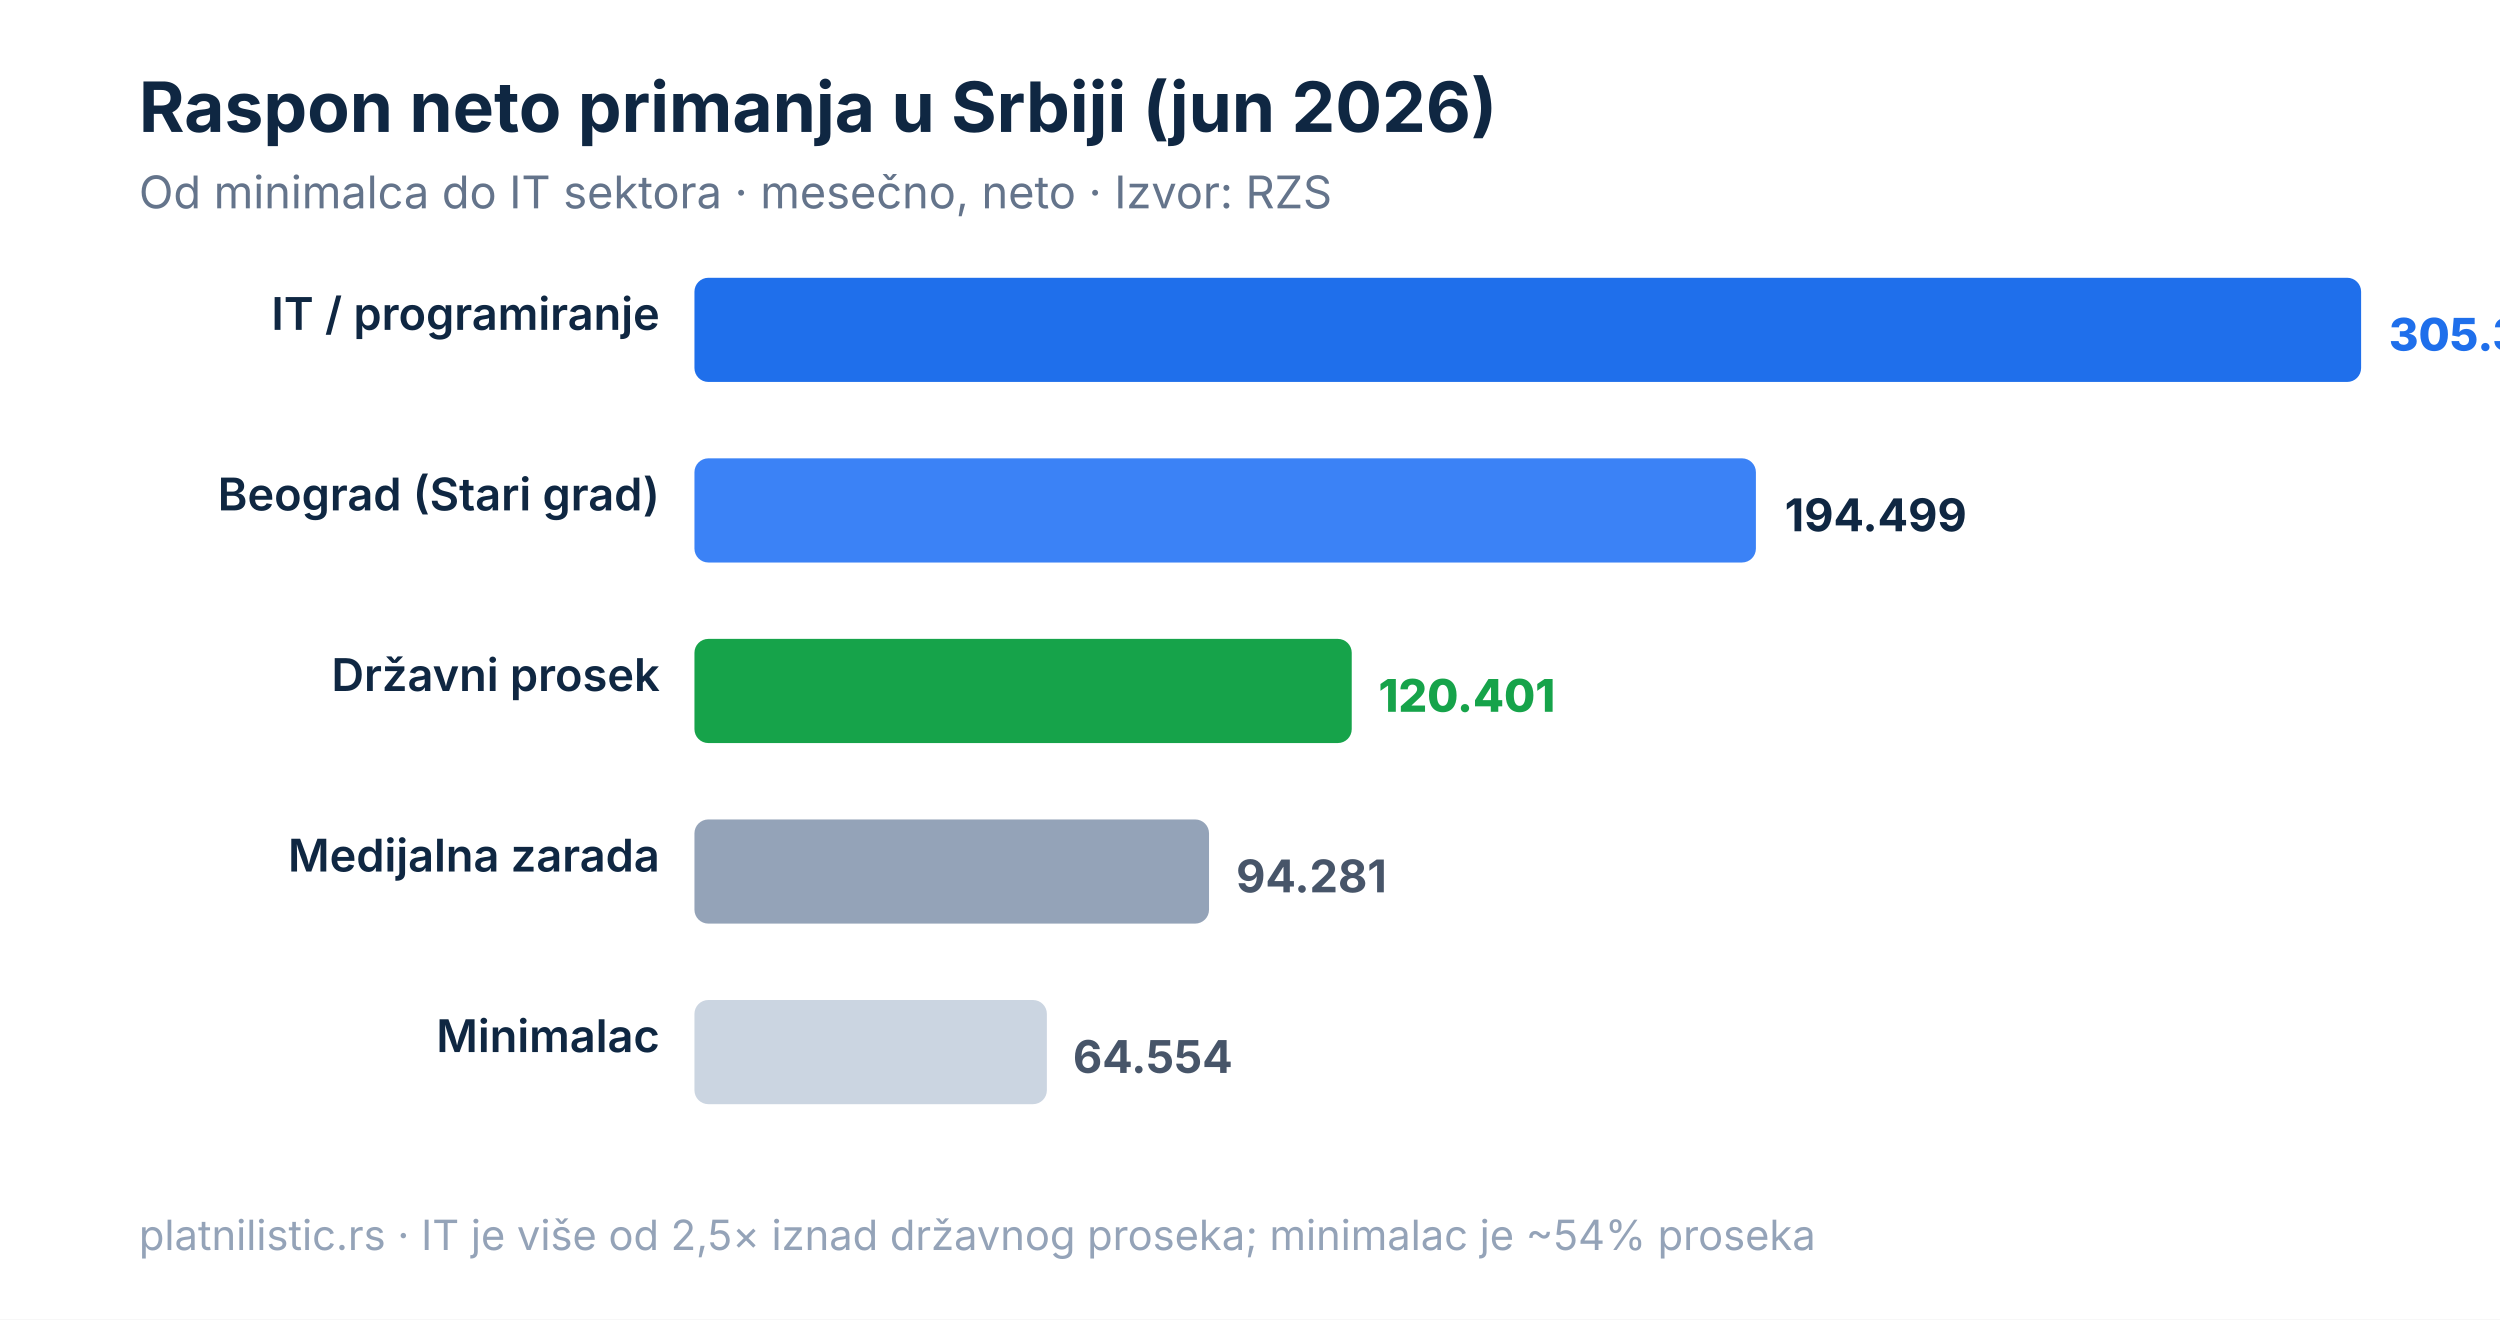
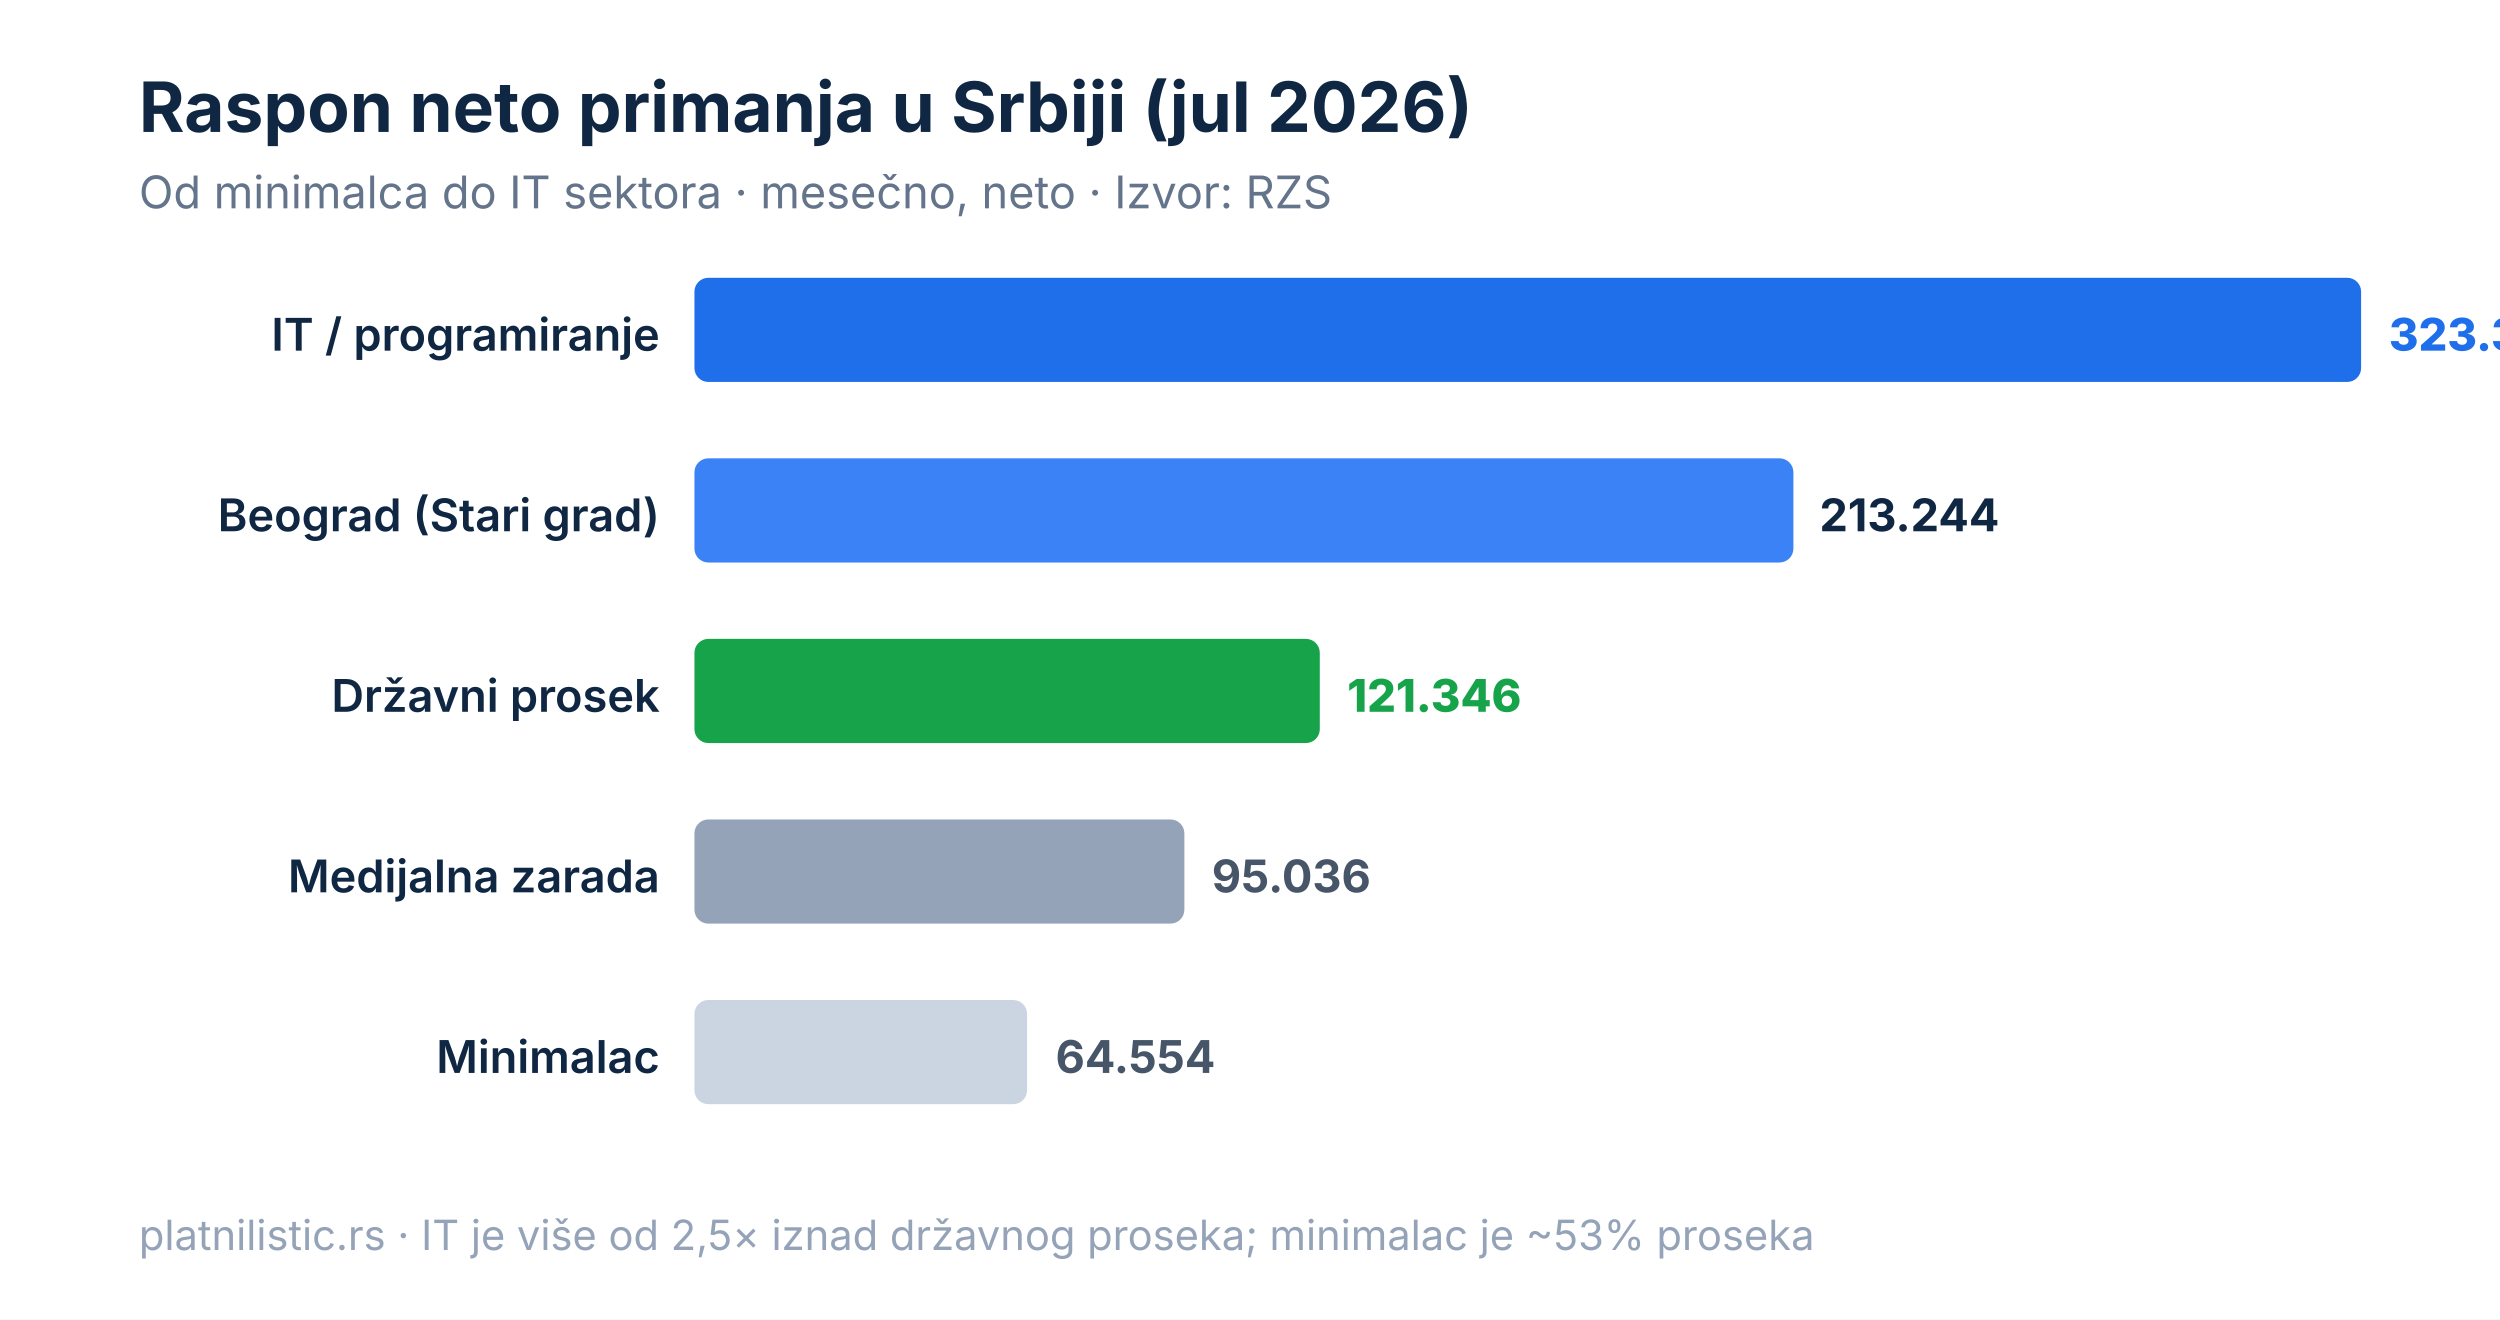
<svg xmlns="http://www.w3.org/2000/svg" viewBox="0 0 720 380" role="img" aria-labelledby="t2 d2" font-family="Inter, Arial, sans-serif">
  <rect width="720" height="380" fill="#ffffff" />
-   <text x="40" y="38" font-size="20" font-weight="700" fill="#0f2742">Raspon neto primanja u Srbiji (jun 2026)</text>
+   <text x="40" y="38" font-size="20" font-weight="700" fill="#0f2742">Raspon neto primanja u Srbiji (jul 2026)</text>
  <text x="40" y="60" font-size="13" fill="#64748b">Od minimalca do IT sektora · mesečno, neto · Izvor: RZS</text>
  <g font-size="13" fill="#0f2742" text-anchor="end" font-weight="600">
-     <text x="190" y="95">IT / programiranje</text>
-     <text x="190" y="147">Beograd (Stari grad)</text>
-     <text x="190" y="199">Državni prosek</text>
-     <text x="190" y="251">Medijalna zarada</text>
-     <text x="190" y="303">Minimalac</text>
+     <text x="190" y="101">IT / programiranje</text>
+     <text x="190" y="153">Beograd (Stari grad)</text>
+     <text x="190" y="205">Državni prosek</text>
+     <text x="190" y="257">Medijalna zarada</text>
+     <text x="190" y="309">Minimalac</text>
  </g>
  <g>
-     <rect x="200" y="80" width="480" height="30" rx="4" fill="#1f6feb" />
-     <text x="688" y="101" font-size="13" font-weight="800" fill="#1f6feb">305.372</text>
-     <rect x="200" y="132" width="305.7" height="30" rx="4" fill="#3b82f6" />
-     <text x="514" y="153" font-size="13" font-weight="700" fill="#0f2742">194.499</text>
-     <rect x="200" y="184" width="189.3" height="30" rx="4" fill="#16a34a" />
-     <text x="397" y="205" font-size="13" font-weight="800" fill="#16a34a">120.401</text>
-     <rect x="200" y="236" width="148.2" height="30" rx="4" fill="#94a3b8" />
-     <text x="356" y="257" font-size="13" font-weight="700" fill="#475569">94.281</text>
-     <rect x="200" y="288" width="101.5" height="30" rx="4" fill="#cbd5e1" />
-     <text x="309" y="309" font-size="13" font-weight="700" fill="#475569">64.554</text>
+     <rect x="200" y="80" width="480.0" height="30" rx="4" fill="#1f6feb" />
+     <text x="688" y="101" font-size="13" font-weight="800" fill="#1f6feb">323.377</text>
+     <rect x="200" y="132" width="316.5" height="30" rx="4" fill="#3b82f6" />
+     <text x="524" y="153" font-size="13" font-weight="700" fill="#0f2742">213.244</text>
+     <rect x="200" y="184" width="180.1" height="30" rx="4" fill="#16a34a" />
+     <text x="388" y="205" font-size="13" font-weight="800" fill="#16a34a">121.346</text>
+     <rect x="200" y="236" width="141.1" height="30" rx="4" fill="#94a3b8" />
+     <text x="349" y="257" font-size="13" font-weight="700" fill="#475569">95.036</text>
+     <rect x="200" y="288" width="95.8" height="30" rx="4" fill="#cbd5e1" />
+     <text x="304" y="309" font-size="13" font-weight="700" fill="#475569">64.554</text>
  </g>
-   <text x="40" y="360" font-size="12" fill="#94a3b8">platnilistic.rs · IT je više od 2,5× iznad državnog proseka; minimalac je ~54% proseka</text>
+   <text x="40" y="360" font-size="12" fill="#94a3b8">platnilistic.rs · IT je više od 2,5× iznad državnog proseka; minimalac je ~53% proseka</text>
</svg>
